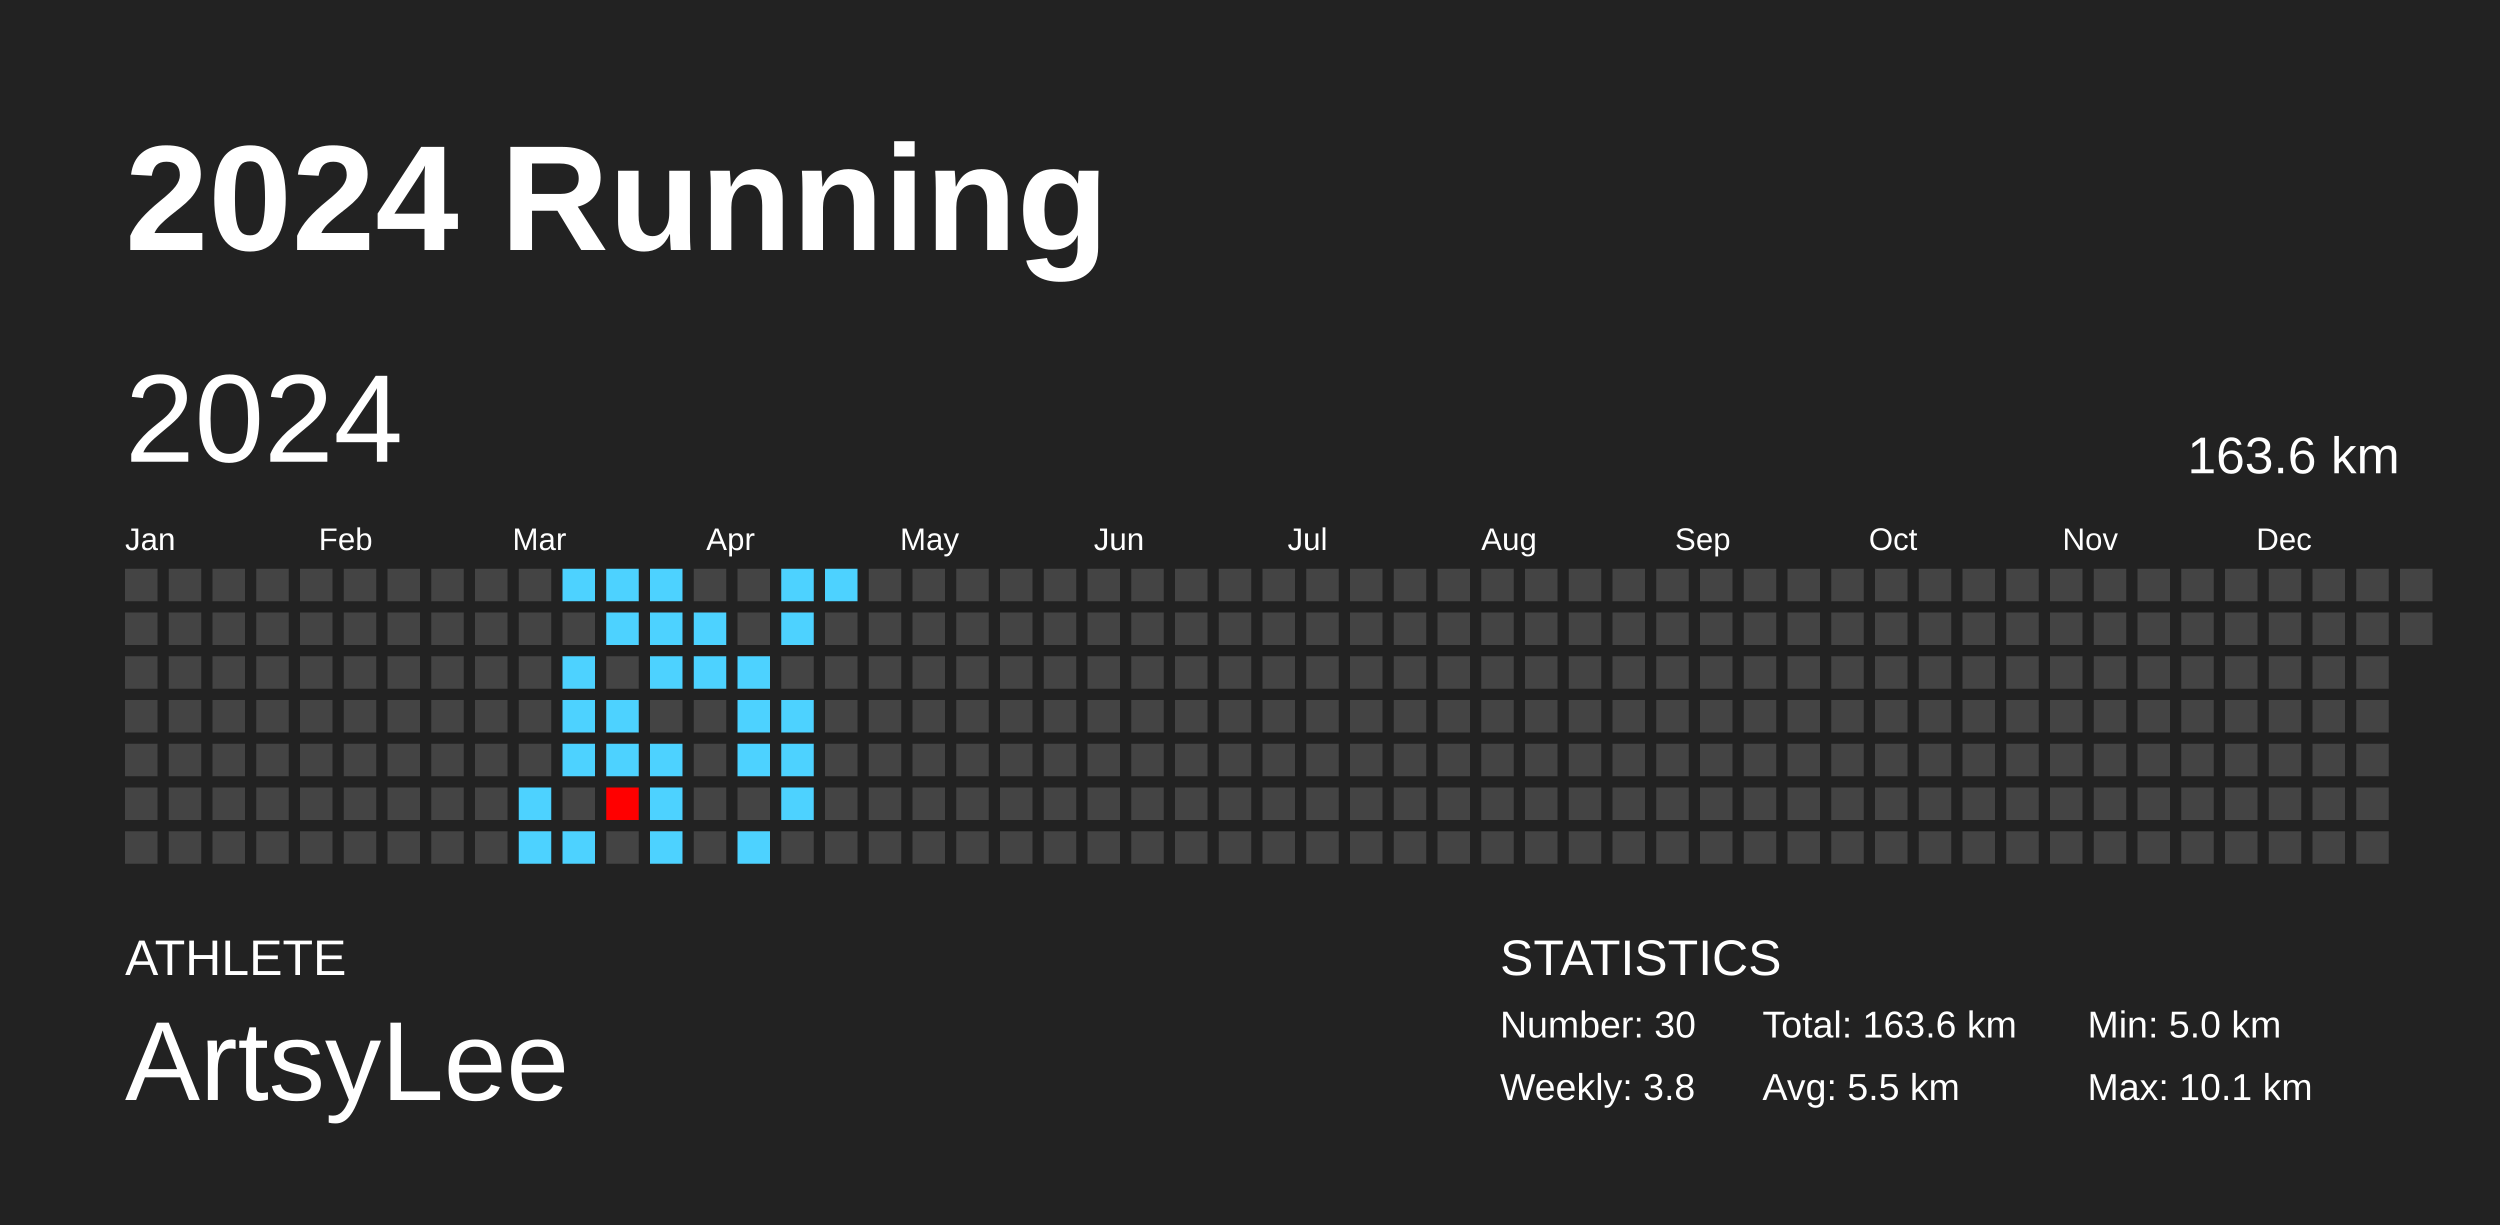
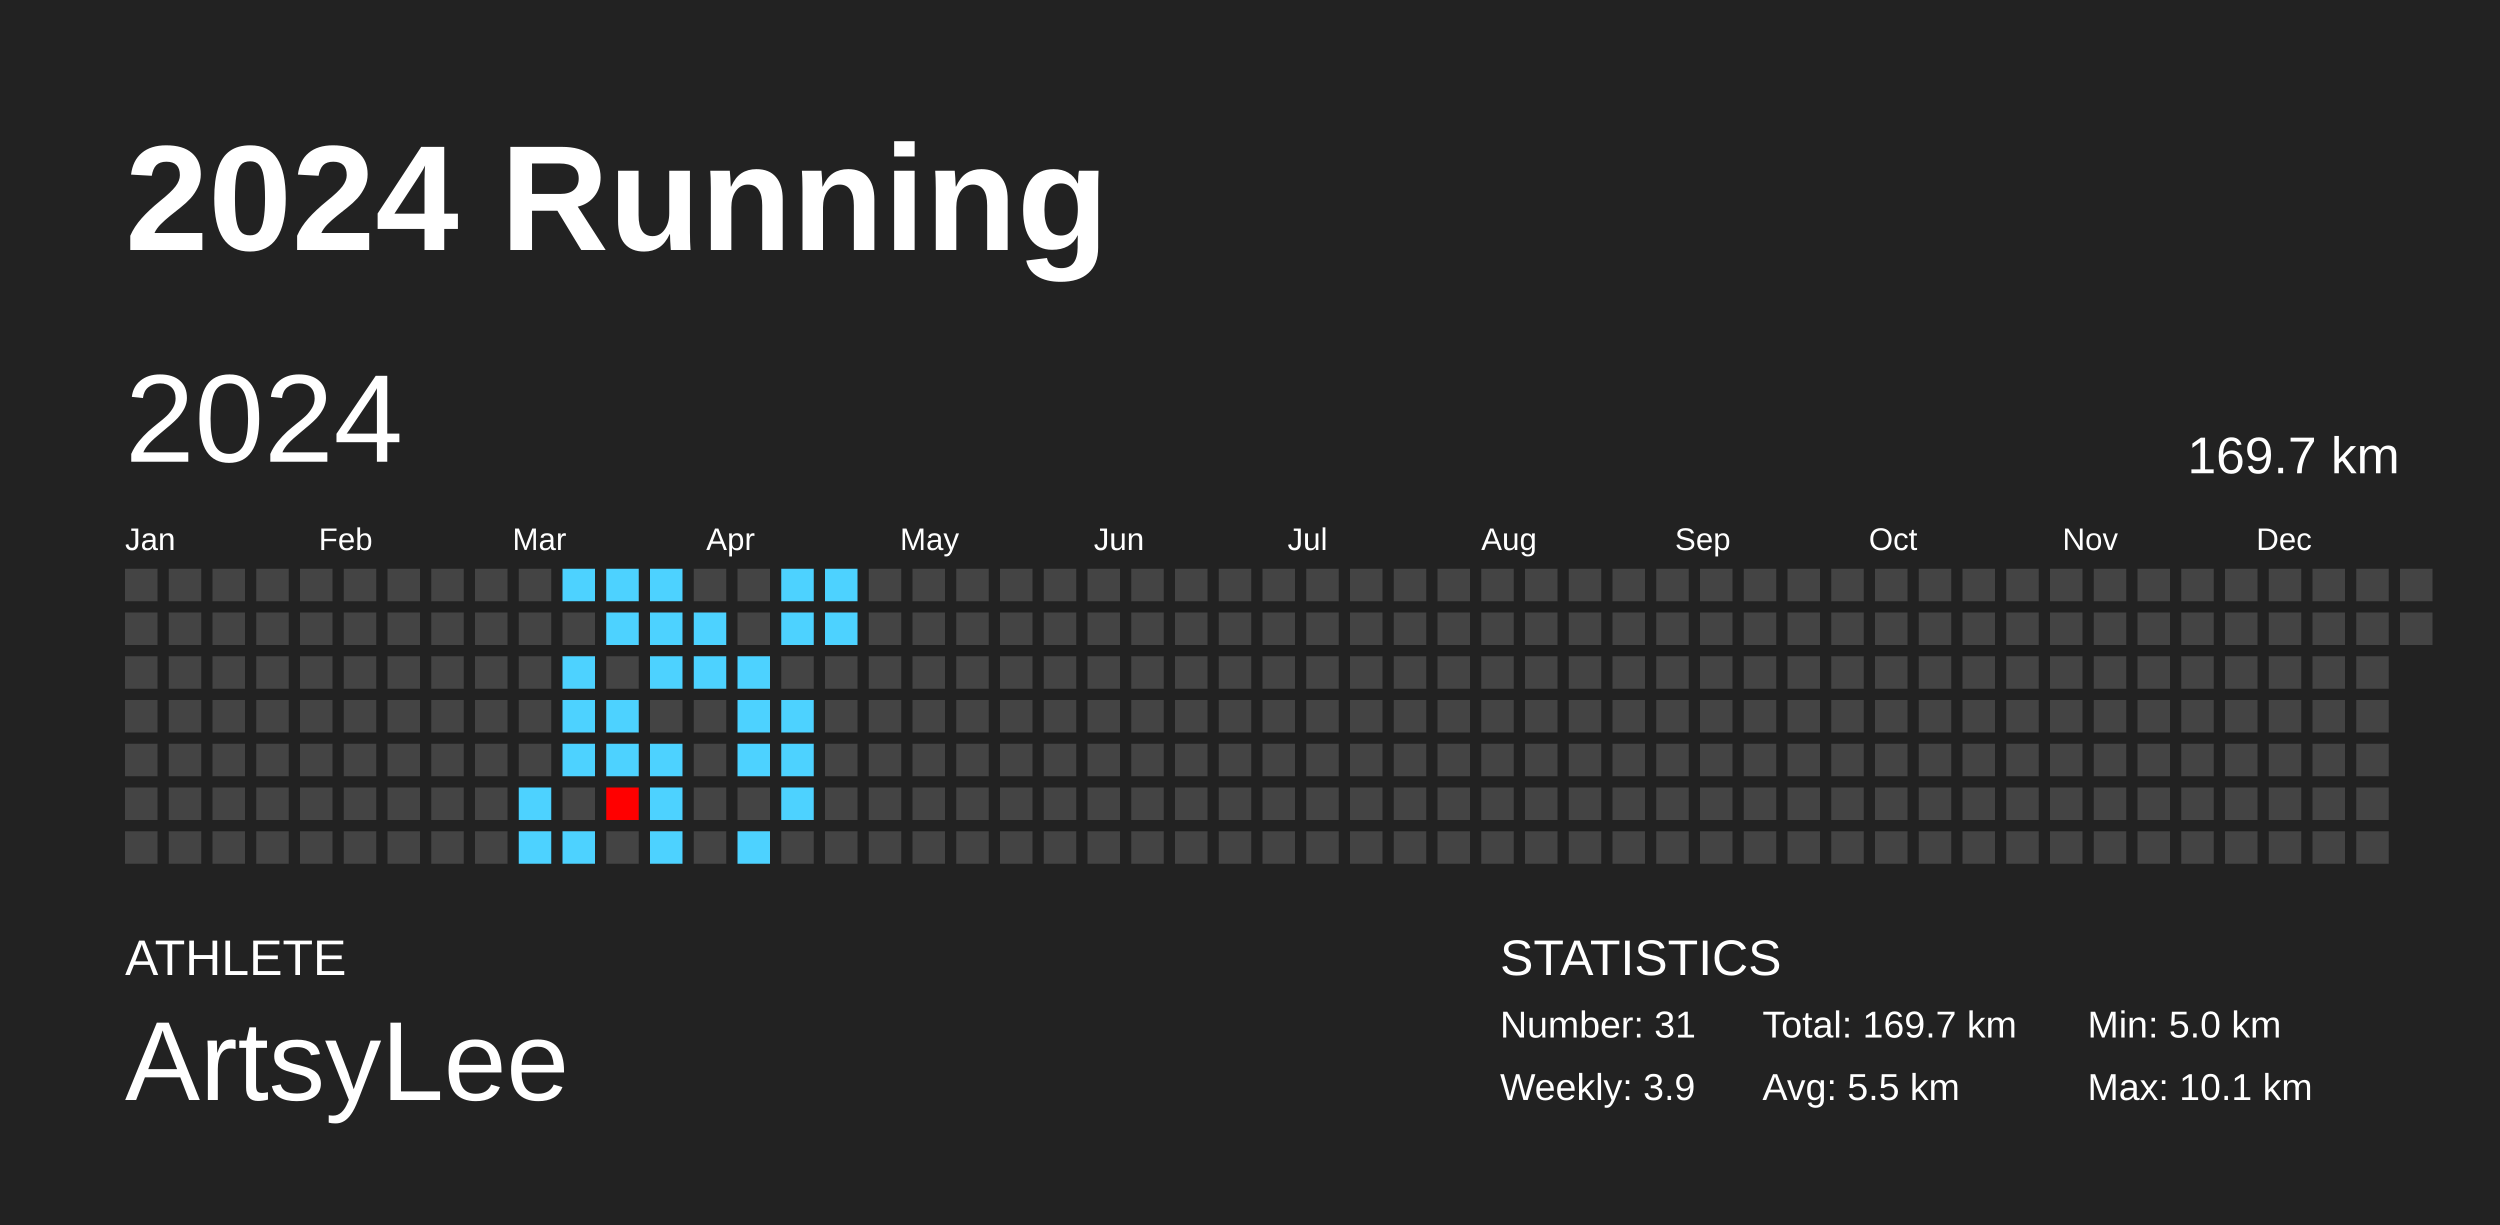
<svg xmlns="http://www.w3.org/2000/svg" baseProfile="full" height="98mm" version="1.1" viewBox="0,0,200,98" width="200mm">
  <defs />
  <rect fill="#222222" height="98" width="200" x="0" y="0" />
  <text fill="#FFFFFF" style="font-size:12px; font-family:Arial; font-weight:bold;" x="10" y="20">2024 Running</text>
  <text fill="#FFFFFF" style="font-size:4px; font-family:Arial" x="10" y="78">ATHLETE</text>
  <text fill="#FFFFFF" style="font-size:9px; font-family:Arial" x="10" y="88">ArtsyLee</text>
  <text fill="#FFFFFF" style="font-size:4px; font-family:Arial" x="120" y="78">STATISTICS</text>
-   <text fill="#FFFFFF" style="font-size:3px; font-family:Arial" x="120" y="83">Number: 30</text>
-   <text fill="#FFFFFF" style="font-size:3px; font-family:Arial" x="120" y="88">Weekly: 3.8</text>
-   <text fill="#FFFFFF" style="font-size:3px; font-family:Arial" x="141" y="83">Total: 163.6 km</text>
+   <text fill="#FFFFFF" style="font-size:3px; font-family:Arial" x="120" y="83">Number: 31</text>
+   <text fill="#FFFFFF" style="font-size:3px; font-family:Arial" x="120" y="88">Weekly: 3.9</text>
+   <text fill="#FFFFFF" style="font-size:3px; font-family:Arial" x="141" y="83">Total: 169.7 km</text>
  <text fill="#FFFFFF" style="font-size:3px; font-family:Arial" x="141" y="88">Avg: 5.5 km</text>
  <text fill="#FFFFFF" style="font-size:3px; font-family:Arial" x="167" y="83">Min: 5.0 km</text>
  <text fill="#FFFFFF" style="font-size:3px; font-family:Arial" x="167" y="88">Max: 10.1 km</text>
  <text dominant-baseline="hanging" fill="#FFFFFF" style="font-size:10.0px; font-family:Arial;" x="10" y="30">2024</text>
-   <text dominant-baseline="hanging" fill="#FFFFFF" style="font-size:4.125px; font-family:Arial;" x="175" y="35">163.6 km</text>
+   <text dominant-baseline="hanging" fill="#FFFFFF" style="font-size:4.125px; font-family:Arial;" x="175" y="35">169.7 km</text>
  <text fill="#FFFFFF" style="font-size:2.5px; font-family:Arial" x="10.0" y="44">Jan</text>
  <text fill="#FFFFFF" style="font-size:2.5px; font-family:Arial" x="25.5" y="44">Feb</text>
  <text fill="#FFFFFF" style="font-size:2.5px; font-family:Arial" x="41.0" y="44">Mar</text>
  <text fill="#FFFFFF" style="font-size:2.5px; font-family:Arial" x="56.5" y="44">Apr</text>
  <text fill="#FFFFFF" style="font-size:2.5px; font-family:Arial" x="72.0" y="44">May</text>
  <text fill="#FFFFFF" style="font-size:2.5px; font-family:Arial" x="87.5" y="44">Jun</text>
  <text fill="#FFFFFF" style="font-size:2.5px; font-family:Arial" x="103.0" y="44">Jul</text>
  <text fill="#FFFFFF" style="font-size:2.5px; font-family:Arial" x="118.5" y="44">Aug</text>
  <text fill="#FFFFFF" style="font-size:2.5px; font-family:Arial" x="134.0" y="44">Sep</text>
  <text fill="#FFFFFF" style="font-size:2.5px; font-family:Arial" x="149.5" y="44">Oct</text>
  <text fill="#FFFFFF" style="font-size:2.5px; font-family:Arial" x="165.0" y="44">Nov</text>
  <text fill="#FFFFFF" style="font-size:2.5px; font-family:Arial" x="180.5" y="44">Dec</text>
  <rect fill="#444444" height="2.6" width="2.6" x="10.0" y="45.5" />
  <rect fill="#444444" height="2.6" width="2.6" x="10.0" y="49.0" />
  <rect fill="#444444" height="2.6" width="2.6" x="10.0" y="52.5" />
  <rect fill="#444444" height="2.6" width="2.6" x="10.0" y="56.0" />
  <rect fill="#444444" height="2.6" width="2.6" x="10.0" y="59.5" />
  <rect fill="#444444" height="2.6" width="2.6" x="10.0" y="63.0" />
  <rect fill="#444444" height="2.6" width="2.6" x="10.0" y="66.5" />
  <rect fill="#444444" height="2.6" width="2.6" x="13.5" y="45.5" />
  <rect fill="#444444" height="2.6" width="2.6" x="13.5" y="49.0" />
  <rect fill="#444444" height="2.6" width="2.6" x="13.5" y="52.5" />
  <rect fill="#444444" height="2.6" width="2.6" x="13.5" y="56.0" />
  <rect fill="#444444" height="2.6" width="2.6" x="13.5" y="59.5" />
  <rect fill="#444444" height="2.6" width="2.6" x="13.5" y="63.0" />
  <rect fill="#444444" height="2.6" width="2.6" x="13.5" y="66.5" />
  <rect fill="#444444" height="2.6" width="2.6" x="17.0" y="45.5" />
  <rect fill="#444444" height="2.6" width="2.6" x="17.0" y="49.0" />
  <rect fill="#444444" height="2.6" width="2.6" x="17.0" y="52.5" />
  <rect fill="#444444" height="2.6" width="2.6" x="17.0" y="56.0" />
  <rect fill="#444444" height="2.6" width="2.6" x="17.0" y="59.5" />
  <rect fill="#444444" height="2.6" width="2.6" x="17.0" y="63.0" />
  <rect fill="#444444" height="2.6" width="2.6" x="17.0" y="66.5" />
  <rect fill="#444444" height="2.6" width="2.6" x="20.5" y="45.5" />
  <rect fill="#444444" height="2.6" width="2.6" x="20.5" y="49.0" />
  <rect fill="#444444" height="2.6" width="2.6" x="20.5" y="52.5" />
  <rect fill="#444444" height="2.6" width="2.6" x="20.5" y="56.0" />
  <rect fill="#444444" height="2.6" width="2.6" x="20.5" y="59.5" />
  <rect fill="#444444" height="2.6" width="2.6" x="20.5" y="63.0" />
  <rect fill="#444444" height="2.6" width="2.6" x="20.5" y="66.5" />
  <rect fill="#444444" height="2.6" width="2.6" x="24.0" y="45.5" />
  <rect fill="#444444" height="2.6" width="2.6" x="24.0" y="49.0" />
  <rect fill="#444444" height="2.6" width="2.6" x="24.0" y="52.5" />
  <rect fill="#444444" height="2.6" width="2.6" x="24.0" y="56.0" />
  <rect fill="#444444" height="2.6" width="2.6" x="24.0" y="59.5" />
  <rect fill="#444444" height="2.6" width="2.6" x="24.0" y="63.0" />
  <rect fill="#444444" height="2.6" width="2.6" x="24.0" y="66.5" />
  <rect fill="#444444" height="2.6" width="2.6" x="27.5" y="45.5" />
  <rect fill="#444444" height="2.6" width="2.6" x="27.5" y="49.0" />
  <rect fill="#444444" height="2.6" width="2.6" x="27.5" y="52.5" />
  <rect fill="#444444" height="2.6" width="2.6" x="27.5" y="56.0" />
  <rect fill="#444444" height="2.6" width="2.6" x="27.5" y="59.5" />
  <rect fill="#444444" height="2.6" width="2.6" x="27.5" y="63.0" />
  <rect fill="#444444" height="2.6" width="2.6" x="27.5" y="66.5" />
  <rect fill="#444444" height="2.6" width="2.6" x="31.0" y="45.5" />
  <rect fill="#444444" height="2.6" width="2.6" x="31.0" y="49.0" />
  <rect fill="#444444" height="2.6" width="2.6" x="31.0" y="52.5" />
  <rect fill="#444444" height="2.6" width="2.6" x="31.0" y="56.0" />
  <rect fill="#444444" height="2.6" width="2.6" x="31.0" y="59.5" />
  <rect fill="#444444" height="2.6" width="2.6" x="31.0" y="63.0" />
  <rect fill="#444444" height="2.6" width="2.6" x="31.0" y="66.5" />
  <rect fill="#444444" height="2.6" width="2.6" x="34.5" y="45.5" />
  <rect fill="#444444" height="2.6" width="2.6" x="34.5" y="49.0" />
  <rect fill="#444444" height="2.6" width="2.6" x="34.5" y="52.5" />
  <rect fill="#444444" height="2.6" width="2.6" x="34.5" y="56.0" />
  <rect fill="#444444" height="2.6" width="2.6" x="34.5" y="59.5" />
  <rect fill="#444444" height="2.6" width="2.6" x="34.5" y="63.0" />
  <rect fill="#444444" height="2.6" width="2.6" x="34.5" y="66.5" />
  <rect fill="#444444" height="2.6" width="2.6" x="38.0" y="45.5" />
  <rect fill="#444444" height="2.6" width="2.6" x="38.0" y="49.0" />
  <rect fill="#444444" height="2.6" width="2.6" x="38.0" y="52.5" />
  <rect fill="#444444" height="2.6" width="2.6" x="38.0" y="56.0" />
  <rect fill="#444444" height="2.6" width="2.6" x="38.0" y="59.5" />
  <rect fill="#444444" height="2.6" width="2.6" x="38.0" y="63.0" />
  <rect fill="#444444" height="2.6" width="2.6" x="38.0" y="66.5" />
  <rect fill="#444444" height="2.6" width="2.6" x="41.5" y="45.5" />
  <rect fill="#444444" height="2.6" width="2.6" x="41.5" y="49.0" />
  <rect fill="#444444" height="2.6" width="2.6" x="41.5" y="52.5" />
  <rect fill="#444444" height="2.6" width="2.6" x="41.5" y="56.0" />
  <rect fill="#444444" height="2.6" width="2.6" x="41.5" y="59.5" />
  <rect fill="#4dd2ff" height="2.6" width="2.6" x="41.5" y="63.0" />
  <rect fill="#4dd2ff" height="2.6" width="2.6" x="41.5" y="66.5" />
  <rect fill="#4dd2ff" height="2.6" width="2.6" x="45.0" y="45.5" />
  <rect fill="#444444" height="2.6" width="2.6" x="45.0" y="49.0" />
  <rect fill="#4dd2ff" height="2.6" width="2.6" x="45.0" y="52.5" />
  <rect fill="#4dd2ff" height="2.6" width="2.6" x="45.0" y="56.0" />
  <rect fill="#4dd2ff" height="2.6" width="2.6" x="45.0" y="59.5" />
  <rect fill="#444444" height="2.6" width="2.6" x="45.0" y="63.0" />
  <rect fill="#4dd2ff" height="2.6" width="2.6" x="45.0" y="66.5" />
  <rect fill="#4dd2ff" height="2.6" width="2.6" x="48.5" y="45.5" />
  <rect fill="#4dd2ff" height="2.6" width="2.6" x="48.5" y="49.0" />
  <rect fill="#444444" height="2.6" width="2.6" x="48.5" y="52.5" />
  <rect fill="#4dd2ff" height="2.6" width="2.6" x="48.5" y="56.0" />
  <rect fill="#4dd2ff" height="2.6" width="2.6" x="48.5" y="59.5" />
  <rect fill="#ff0000" height="2.6" width="2.6" x="48.5" y="63.0" />
  <rect fill="#444444" height="2.6" width="2.6" x="48.5" y="66.5" />
  <rect fill="#4dd2ff" height="2.6" width="2.6" x="52.0" y="45.5" />
  <rect fill="#4dd2ff" height="2.6" width="2.6" x="52.0" y="49.0" />
  <rect fill="#4dd2ff" height="2.6" width="2.6" x="52.0" y="52.5" />
  <rect fill="#444444" height="2.6" width="2.6" x="52.0" y="56.0" />
  <rect fill="#4dd2ff" height="2.6" width="2.6" x="52.0" y="59.5" />
  <rect fill="#4dd2ff" height="2.6" width="2.6" x="52.0" y="63.0" />
  <rect fill="#4dd2ff" height="2.6" width="2.6" x="52.0" y="66.5" />
  <rect fill="#444444" height="2.6" width="2.6" x="55.5" y="45.5" />
  <rect fill="#4dd2ff" height="2.6" width="2.6" x="55.5" y="49.0" />
  <rect fill="#4dd2ff" height="2.6" width="2.6" x="55.5" y="52.5" />
  <rect fill="#444444" height="2.6" width="2.6" x="55.5" y="56.0" />
  <rect fill="#444444" height="2.6" width="2.6" x="55.5" y="59.5" />
  <rect fill="#444444" height="2.6" width="2.6" x="55.5" y="63.0" />
  <rect fill="#444444" height="2.6" width="2.6" x="55.5" y="66.5" />
  <rect fill="#444444" height="2.6" width="2.6" x="59.0" y="45.5" />
  <rect fill="#444444" height="2.6" width="2.6" x="59.0" y="49.0" />
  <rect fill="#4dd2ff" height="2.6" width="2.6" x="59.0" y="52.5" />
  <rect fill="#4dd2ff" height="2.6" width="2.6" x="59.0" y="56.0" />
  <rect fill="#4dd2ff" height="2.6" width="2.6" x="59.0" y="59.5" />
  <rect fill="#444444" height="2.6" width="2.6" x="59.0" y="63.0" />
  <rect fill="#4dd2ff" height="2.6" width="2.6" x="59.0" y="66.5" />
  <rect fill="#4dd2ff" height="2.6" width="2.6" x="62.5" y="45.5" />
  <rect fill="#4dd2ff" height="2.6" width="2.6" x="62.5" y="49.0" />
  <rect fill="#444444" height="2.6" width="2.6" x="62.5" y="52.5" />
  <rect fill="#4dd2ff" height="2.6" width="2.6" x="62.5" y="56.0" />
  <rect fill="#4dd2ff" height="2.6" width="2.6" x="62.5" y="59.5" />
  <rect fill="#4dd2ff" height="2.6" width="2.6" x="62.5" y="63.0" />
  <rect fill="#444444" height="2.6" width="2.6" x="62.5" y="66.5" />
  <rect fill="#4dd2ff" height="2.6" width="2.6" x="66.0" y="45.5" />
-   <rect fill="#444444" height="2.6" width="2.6" x="66.0" y="49.0" />
+   <rect fill="#4dd2ff" height="2.6" width="2.6" x="66.0" y="49.0" />
  <rect fill="#444444" height="2.6" width="2.6" x="66.0" y="52.5" />
  <rect fill="#444444" height="2.6" width="2.6" x="66.0" y="56.0" />
  <rect fill="#444444" height="2.6" width="2.6" x="66.0" y="59.5" />
  <rect fill="#444444" height="2.6" width="2.6" x="66.0" y="63.0" />
  <rect fill="#444444" height="2.6" width="2.6" x="66.0" y="66.5" />
  <rect fill="#444444" height="2.6" width="2.6" x="69.5" y="45.5" />
  <rect fill="#444444" height="2.6" width="2.6" x="69.5" y="49.0" />
  <rect fill="#444444" height="2.6" width="2.6" x="69.5" y="52.5" />
  <rect fill="#444444" height="2.6" width="2.6" x="69.5" y="56.0" />
  <rect fill="#444444" height="2.6" width="2.6" x="69.5" y="59.5" />
  <rect fill="#444444" height="2.6" width="2.6" x="69.5" y="63.0" />
  <rect fill="#444444" height="2.6" width="2.6" x="69.5" y="66.5" />
  <rect fill="#444444" height="2.6" width="2.6" x="73.0" y="45.5" />
  <rect fill="#444444" height="2.6" width="2.6" x="73.0" y="49.0" />
  <rect fill="#444444" height="2.6" width="2.6" x="73.0" y="52.5" />
  <rect fill="#444444" height="2.6" width="2.6" x="73.0" y="56.0" />
  <rect fill="#444444" height="2.6" width="2.6" x="73.0" y="59.5" />
  <rect fill="#444444" height="2.6" width="2.6" x="73.0" y="63.0" />
  <rect fill="#444444" height="2.6" width="2.6" x="73.0" y="66.5" />
  <rect fill="#444444" height="2.6" width="2.6" x="76.5" y="45.5" />
  <rect fill="#444444" height="2.6" width="2.6" x="76.5" y="49.0" />
  <rect fill="#444444" height="2.6" width="2.6" x="76.5" y="52.5" />
  <rect fill="#444444" height="2.6" width="2.6" x="76.5" y="56.0" />
  <rect fill="#444444" height="2.6" width="2.6" x="76.5" y="59.5" />
  <rect fill="#444444" height="2.6" width="2.6" x="76.5" y="63.0" />
  <rect fill="#444444" height="2.6" width="2.6" x="76.5" y="66.5" />
  <rect fill="#444444" height="2.6" width="2.6" x="80.0" y="45.5" />
  <rect fill="#444444" height="2.6" width="2.6" x="80.0" y="49.0" />
  <rect fill="#444444" height="2.6" width="2.6" x="80.0" y="52.5" />
  <rect fill="#444444" height="2.6" width="2.6" x="80.0" y="56.0" />
  <rect fill="#444444" height="2.6" width="2.6" x="80.0" y="59.5" />
  <rect fill="#444444" height="2.6" width="2.6" x="80.0" y="63.0" />
  <rect fill="#444444" height="2.6" width="2.6" x="80.0" y="66.5" />
  <rect fill="#444444" height="2.6" width="2.6" x="83.5" y="45.5" />
  <rect fill="#444444" height="2.6" width="2.6" x="83.5" y="49.0" />
  <rect fill="#444444" height="2.6" width="2.6" x="83.5" y="52.5" />
  <rect fill="#444444" height="2.6" width="2.6" x="83.5" y="56.0" />
  <rect fill="#444444" height="2.6" width="2.6" x="83.5" y="59.5" />
  <rect fill="#444444" height="2.6" width="2.6" x="83.5" y="63.0" />
  <rect fill="#444444" height="2.6" width="2.6" x="83.5" y="66.5" />
  <rect fill="#444444" height="2.6" width="2.6" x="87.0" y="45.5" />
  <rect fill="#444444" height="2.6" width="2.6" x="87.0" y="49.0" />
  <rect fill="#444444" height="2.6" width="2.6" x="87.0" y="52.5" />
  <rect fill="#444444" height="2.6" width="2.6" x="87.0" y="56.0" />
  <rect fill="#444444" height="2.6" width="2.6" x="87.0" y="59.5" />
  <rect fill="#444444" height="2.6" width="2.6" x="87.0" y="63.0" />
  <rect fill="#444444" height="2.6" width="2.6" x="87.0" y="66.5" />
  <rect fill="#444444" height="2.6" width="2.6" x="90.5" y="45.5" />
  <rect fill="#444444" height="2.6" width="2.6" x="90.5" y="49.0" />
  <rect fill="#444444" height="2.6" width="2.6" x="90.5" y="52.5" />
  <rect fill="#444444" height="2.6" width="2.6" x="90.5" y="56.0" />
  <rect fill="#444444" height="2.6" width="2.6" x="90.5" y="59.5" />
  <rect fill="#444444" height="2.6" width="2.6" x="90.5" y="63.0" />
  <rect fill="#444444" height="2.6" width="2.6" x="90.5" y="66.5" />
  <rect fill="#444444" height="2.6" width="2.6" x="94.0" y="45.5" />
  <rect fill="#444444" height="2.6" width="2.6" x="94.0" y="49.0" />
  <rect fill="#444444" height="2.6" width="2.6" x="94.0" y="52.5" />
  <rect fill="#444444" height="2.6" width="2.6" x="94.0" y="56.0" />
  <rect fill="#444444" height="2.6" width="2.6" x="94.0" y="59.5" />
  <rect fill="#444444" height="2.6" width="2.6" x="94.0" y="63.0" />
  <rect fill="#444444" height="2.6" width="2.6" x="94.0" y="66.5" />
  <rect fill="#444444" height="2.6" width="2.6" x="97.5" y="45.5" />
  <rect fill="#444444" height="2.6" width="2.6" x="97.5" y="49.0" />
  <rect fill="#444444" height="2.6" width="2.6" x="97.5" y="52.5" />
  <rect fill="#444444" height="2.6" width="2.6" x="97.5" y="56.0" />
  <rect fill="#444444" height="2.6" width="2.6" x="97.5" y="59.5" />
  <rect fill="#444444" height="2.6" width="2.6" x="97.5" y="63.0" />
  <rect fill="#444444" height="2.6" width="2.6" x="97.5" y="66.5" />
  <rect fill="#444444" height="2.6" width="2.6" x="101.0" y="45.5" />
  <rect fill="#444444" height="2.6" width="2.6" x="101.0" y="49.0" />
  <rect fill="#444444" height="2.6" width="2.6" x="101.0" y="52.5" />
  <rect fill="#444444" height="2.6" width="2.6" x="101.0" y="56.0" />
  <rect fill="#444444" height="2.6" width="2.6" x="101.0" y="59.5" />
  <rect fill="#444444" height="2.6" width="2.6" x="101.0" y="63.0" />
  <rect fill="#444444" height="2.6" width="2.6" x="101.0" y="66.5" />
  <rect fill="#444444" height="2.6" width="2.6" x="104.5" y="45.5" />
  <rect fill="#444444" height="2.6" width="2.6" x="104.5" y="49.0" />
  <rect fill="#444444" height="2.6" width="2.6" x="104.5" y="52.5" />
  <rect fill="#444444" height="2.6" width="2.6" x="104.5" y="56.0" />
  <rect fill="#444444" height="2.6" width="2.6" x="104.5" y="59.5" />
  <rect fill="#444444" height="2.6" width="2.6" x="104.5" y="63.0" />
  <rect fill="#444444" height="2.6" width="2.6" x="104.5" y="66.5" />
  <rect fill="#444444" height="2.6" width="2.6" x="108.0" y="45.5" />
  <rect fill="#444444" height="2.6" width="2.6" x="108.0" y="49.0" />
  <rect fill="#444444" height="2.6" width="2.6" x="108.0" y="52.5" />
  <rect fill="#444444" height="2.6" width="2.6" x="108.0" y="56.0" />
  <rect fill="#444444" height="2.6" width="2.6" x="108.0" y="59.5" />
  <rect fill="#444444" height="2.6" width="2.6" x="108.0" y="63.0" />
  <rect fill="#444444" height="2.6" width="2.6" x="108.0" y="66.5" />
  <rect fill="#444444" height="2.6" width="2.6" x="111.5" y="45.5" />
  <rect fill="#444444" height="2.6" width="2.6" x="111.5" y="49.0" />
  <rect fill="#444444" height="2.6" width="2.6" x="111.5" y="52.5" />
  <rect fill="#444444" height="2.6" width="2.6" x="111.5" y="56.0" />
  <rect fill="#444444" height="2.6" width="2.6" x="111.5" y="59.5" />
  <rect fill="#444444" height="2.6" width="2.6" x="111.5" y="63.0" />
  <rect fill="#444444" height="2.6" width="2.6" x="111.5" y="66.5" />
  <rect fill="#444444" height="2.6" width="2.6" x="115.0" y="45.5" />
  <rect fill="#444444" height="2.6" width="2.6" x="115.0" y="49.0" />
  <rect fill="#444444" height="2.6" width="2.6" x="115.0" y="52.5" />
  <rect fill="#444444" height="2.6" width="2.6" x="115.0" y="56.0" />
  <rect fill="#444444" height="2.6" width="2.6" x="115.0" y="59.5" />
  <rect fill="#444444" height="2.6" width="2.6" x="115.0" y="63.0" />
  <rect fill="#444444" height="2.6" width="2.6" x="115.0" y="66.5" />
  <rect fill="#444444" height="2.6" width="2.6" x="118.5" y="45.5" />
  <rect fill="#444444" height="2.6" width="2.6" x="118.5" y="49.0" />
  <rect fill="#444444" height="2.6" width="2.6" x="118.5" y="52.5" />
  <rect fill="#444444" height="2.6" width="2.6" x="118.5" y="56.0" />
  <rect fill="#444444" height="2.6" width="2.6" x="118.5" y="59.5" />
  <rect fill="#444444" height="2.6" width="2.6" x="118.5" y="63.0" />
  <rect fill="#444444" height="2.6" width="2.6" x="118.5" y="66.5" />
  <rect fill="#444444" height="2.6" width="2.6" x="122.0" y="45.5" />
  <rect fill="#444444" height="2.6" width="2.6" x="122.0" y="49.0" />
  <rect fill="#444444" height="2.6" width="2.6" x="122.0" y="52.5" />
  <rect fill="#444444" height="2.6" width="2.6" x="122.0" y="56.0" />
  <rect fill="#444444" height="2.6" width="2.6" x="122.0" y="59.5" />
  <rect fill="#444444" height="2.6" width="2.6" x="122.0" y="63.0" />
  <rect fill="#444444" height="2.6" width="2.6" x="122.0" y="66.5" />
  <rect fill="#444444" height="2.6" width="2.6" x="125.5" y="45.5" />
  <rect fill="#444444" height="2.6" width="2.6" x="125.5" y="49.0" />
  <rect fill="#444444" height="2.6" width="2.6" x="125.5" y="52.5" />
  <rect fill="#444444" height="2.6" width="2.6" x="125.5" y="56.0" />
  <rect fill="#444444" height="2.6" width="2.6" x="125.5" y="59.5" />
  <rect fill="#444444" height="2.6" width="2.6" x="125.5" y="63.0" />
  <rect fill="#444444" height="2.6" width="2.6" x="125.5" y="66.5" />
  <rect fill="#444444" height="2.6" width="2.6" x="129.0" y="45.5" />
  <rect fill="#444444" height="2.6" width="2.6" x="129.0" y="49.0" />
  <rect fill="#444444" height="2.6" width="2.6" x="129.0" y="52.5" />
  <rect fill="#444444" height="2.6" width="2.6" x="129.0" y="56.0" />
  <rect fill="#444444" height="2.6" width="2.6" x="129.0" y="59.5" />
  <rect fill="#444444" height="2.6" width="2.6" x="129.0" y="63.0" />
  <rect fill="#444444" height="2.6" width="2.6" x="129.0" y="66.5" />
  <rect fill="#444444" height="2.6" width="2.6" x="132.5" y="45.5" />
  <rect fill="#444444" height="2.6" width="2.6" x="132.5" y="49.0" />
  <rect fill="#444444" height="2.6" width="2.6" x="132.5" y="52.5" />
  <rect fill="#444444" height="2.6" width="2.6" x="132.5" y="56.0" />
  <rect fill="#444444" height="2.6" width="2.6" x="132.5" y="59.5" />
  <rect fill="#444444" height="2.6" width="2.6" x="132.5" y="63.0" />
  <rect fill="#444444" height="2.6" width="2.6" x="132.5" y="66.5" />
  <rect fill="#444444" height="2.6" width="2.6" x="136.0" y="45.5" />
  <rect fill="#444444" height="2.6" width="2.6" x="136.0" y="49.0" />
  <rect fill="#444444" height="2.6" width="2.6" x="136.0" y="52.5" />
  <rect fill="#444444" height="2.6" width="2.6" x="136.0" y="56.0" />
  <rect fill="#444444" height="2.6" width="2.6" x="136.0" y="59.5" />
  <rect fill="#444444" height="2.6" width="2.6" x="136.0" y="63.0" />
  <rect fill="#444444" height="2.6" width="2.6" x="136.0" y="66.5" />
  <rect fill="#444444" height="2.6" width="2.6" x="139.5" y="45.5" />
  <rect fill="#444444" height="2.6" width="2.6" x="139.5" y="49.0" />
  <rect fill="#444444" height="2.6" width="2.6" x="139.5" y="52.5" />
  <rect fill="#444444" height="2.6" width="2.6" x="139.5" y="56.0" />
  <rect fill="#444444" height="2.6" width="2.6" x="139.5" y="59.5" />
  <rect fill="#444444" height="2.6" width="2.6" x="139.5" y="63.0" />
  <rect fill="#444444" height="2.6" width="2.6" x="139.5" y="66.5" />
  <rect fill="#444444" height="2.6" width="2.6" x="143.0" y="45.5" />
  <rect fill="#444444" height="2.6" width="2.6" x="143.0" y="49.0" />
  <rect fill="#444444" height="2.6" width="2.6" x="143.0" y="52.5" />
  <rect fill="#444444" height="2.6" width="2.6" x="143.0" y="56.0" />
  <rect fill="#444444" height="2.6" width="2.6" x="143.0" y="59.5" />
  <rect fill="#444444" height="2.6" width="2.6" x="143.0" y="63.0" />
  <rect fill="#444444" height="2.6" width="2.6" x="143.0" y="66.5" />
  <rect fill="#444444" height="2.6" width="2.6" x="146.5" y="45.5" />
  <rect fill="#444444" height="2.6" width="2.6" x="146.5" y="49.0" />
  <rect fill="#444444" height="2.6" width="2.6" x="146.5" y="52.5" />
  <rect fill="#444444" height="2.6" width="2.6" x="146.5" y="56.0" />
  <rect fill="#444444" height="2.6" width="2.6" x="146.5" y="59.5" />
  <rect fill="#444444" height="2.6" width="2.6" x="146.5" y="63.0" />
  <rect fill="#444444" height="2.6" width="2.6" x="146.5" y="66.5" />
  <rect fill="#444444" height="2.6" width="2.6" x="150.0" y="45.5" />
  <rect fill="#444444" height="2.6" width="2.6" x="150.0" y="49.0" />
  <rect fill="#444444" height="2.6" width="2.6" x="150.0" y="52.5" />
  <rect fill="#444444" height="2.6" width="2.6" x="150.0" y="56.0" />
  <rect fill="#444444" height="2.6" width="2.6" x="150.0" y="59.5" />
  <rect fill="#444444" height="2.6" width="2.6" x="150.0" y="63.0" />
  <rect fill="#444444" height="2.6" width="2.6" x="150.0" y="66.5" />
  <rect fill="#444444" height="2.6" width="2.6" x="153.5" y="45.5" />
  <rect fill="#444444" height="2.6" width="2.6" x="153.5" y="49.0" />
  <rect fill="#444444" height="2.6" width="2.6" x="153.5" y="52.5" />
  <rect fill="#444444" height="2.6" width="2.6" x="153.5" y="56.0" />
  <rect fill="#444444" height="2.6" width="2.6" x="153.5" y="59.5" />
  <rect fill="#444444" height="2.6" width="2.6" x="153.5" y="63.0" />
  <rect fill="#444444" height="2.6" width="2.6" x="153.5" y="66.5" />
  <rect fill="#444444" height="2.6" width="2.6" x="157.0" y="45.5" />
  <rect fill="#444444" height="2.6" width="2.6" x="157.0" y="49.0" />
  <rect fill="#444444" height="2.6" width="2.6" x="157.0" y="52.5" />
  <rect fill="#444444" height="2.6" width="2.6" x="157.0" y="56.0" />
  <rect fill="#444444" height="2.6" width="2.6" x="157.0" y="59.5" />
  <rect fill="#444444" height="2.6" width="2.6" x="157.0" y="63.0" />
  <rect fill="#444444" height="2.6" width="2.6" x="157.0" y="66.5" />
  <rect fill="#444444" height="2.6" width="2.6" x="160.5" y="45.5" />
  <rect fill="#444444" height="2.6" width="2.6" x="160.5" y="49.0" />
  <rect fill="#444444" height="2.6" width="2.6" x="160.5" y="52.5" />
  <rect fill="#444444" height="2.6" width="2.6" x="160.5" y="56.0" />
  <rect fill="#444444" height="2.6" width="2.6" x="160.5" y="59.5" />
  <rect fill="#444444" height="2.6" width="2.6" x="160.5" y="63.0" />
  <rect fill="#444444" height="2.6" width="2.6" x="160.5" y="66.5" />
  <rect fill="#444444" height="2.6" width="2.6" x="164.0" y="45.5" />
  <rect fill="#444444" height="2.6" width="2.6" x="164.0" y="49.0" />
  <rect fill="#444444" height="2.6" width="2.6" x="164.0" y="52.5" />
  <rect fill="#444444" height="2.6" width="2.6" x="164.0" y="56.0" />
  <rect fill="#444444" height="2.6" width="2.6" x="164.0" y="59.5" />
  <rect fill="#444444" height="2.6" width="2.6" x="164.0" y="63.0" />
  <rect fill="#444444" height="2.6" width="2.6" x="164.0" y="66.5" />
  <rect fill="#444444" height="2.6" width="2.6" x="167.5" y="45.5" />
  <rect fill="#444444" height="2.6" width="2.6" x="167.5" y="49.0" />
  <rect fill="#444444" height="2.6" width="2.6" x="167.5" y="52.5" />
  <rect fill="#444444" height="2.6" width="2.6" x="167.5" y="56.0" />
  <rect fill="#444444" height="2.6" width="2.6" x="167.5" y="59.5" />
  <rect fill="#444444" height="2.6" width="2.6" x="167.5" y="63.0" />
  <rect fill="#444444" height="2.6" width="2.6" x="167.5" y="66.5" />
  <rect fill="#444444" height="2.6" width="2.6" x="171.0" y="45.5" />
  <rect fill="#444444" height="2.6" width="2.6" x="171.0" y="49.0" />
  <rect fill="#444444" height="2.6" width="2.6" x="171.0" y="52.5" />
  <rect fill="#444444" height="2.6" width="2.6" x="171.0" y="56.0" />
  <rect fill="#444444" height="2.6" width="2.6" x="171.0" y="59.5" />
  <rect fill="#444444" height="2.6" width="2.6" x="171.0" y="63.0" />
  <rect fill="#444444" height="2.6" width="2.6" x="171.0" y="66.5" />
  <rect fill="#444444" height="2.6" width="2.6" x="174.5" y="45.5" />
  <rect fill="#444444" height="2.6" width="2.6" x="174.5" y="49.0" />
  <rect fill="#444444" height="2.6" width="2.6" x="174.5" y="52.5" />
  <rect fill="#444444" height="2.6" width="2.6" x="174.5" y="56.0" />
  <rect fill="#444444" height="2.6" width="2.6" x="174.5" y="59.5" />
  <rect fill="#444444" height="2.6" width="2.6" x="174.5" y="63.0" />
  <rect fill="#444444" height="2.6" width="2.6" x="174.5" y="66.5" />
  <rect fill="#444444" height="2.6" width="2.6" x="178.0" y="45.5" />
  <rect fill="#444444" height="2.6" width="2.6" x="178.0" y="49.0" />
  <rect fill="#444444" height="2.6" width="2.6" x="178.0" y="52.5" />
  <rect fill="#444444" height="2.6" width="2.6" x="178.0" y="56.0" />
  <rect fill="#444444" height="2.6" width="2.6" x="178.0" y="59.5" />
  <rect fill="#444444" height="2.6" width="2.6" x="178.0" y="63.0" />
  <rect fill="#444444" height="2.6" width="2.6" x="178.0" y="66.5" />
  <rect fill="#444444" height="2.6" width="2.6" x="181.5" y="45.5" />
  <rect fill="#444444" height="2.6" width="2.6" x="181.5" y="49.0" />
  <rect fill="#444444" height="2.6" width="2.6" x="181.5" y="52.5" />
  <rect fill="#444444" height="2.6" width="2.6" x="181.5" y="56.0" />
  <rect fill="#444444" height="2.6" width="2.6" x="181.5" y="59.5" />
  <rect fill="#444444" height="2.6" width="2.6" x="181.5" y="63.0" />
  <rect fill="#444444" height="2.6" width="2.6" x="181.5" y="66.5" />
  <rect fill="#444444" height="2.6" width="2.6" x="185.0" y="45.5" />
  <rect fill="#444444" height="2.6" width="2.6" x="185.0" y="49.0" />
  <rect fill="#444444" height="2.6" width="2.6" x="185.0" y="52.5" />
  <rect fill="#444444" height="2.6" width="2.6" x="185.0" y="56.0" />
  <rect fill="#444444" height="2.6" width="2.6" x="185.0" y="59.5" />
  <rect fill="#444444" height="2.6" width="2.6" x="185.0" y="63.0" />
  <rect fill="#444444" height="2.6" width="2.6" x="185.0" y="66.5" />
  <rect fill="#444444" height="2.6" width="2.6" x="188.5" y="45.5" />
  <rect fill="#444444" height="2.6" width="2.6" x="188.5" y="49.0" />
  <rect fill="#444444" height="2.6" width="2.6" x="188.5" y="52.5" />
  <rect fill="#444444" height="2.6" width="2.6" x="188.5" y="56.0" />
  <rect fill="#444444" height="2.6" width="2.6" x="188.5" y="59.5" />
  <rect fill="#444444" height="2.6" width="2.6" x="188.5" y="63.0" />
  <rect fill="#444444" height="2.6" width="2.6" x="188.5" y="66.5" />
  <rect fill="#444444" height="2.6" width="2.6" x="192.0" y="45.5" />
  <rect fill="#444444" height="2.6" width="2.6" x="192.0" y="49.0" />
</svg>
